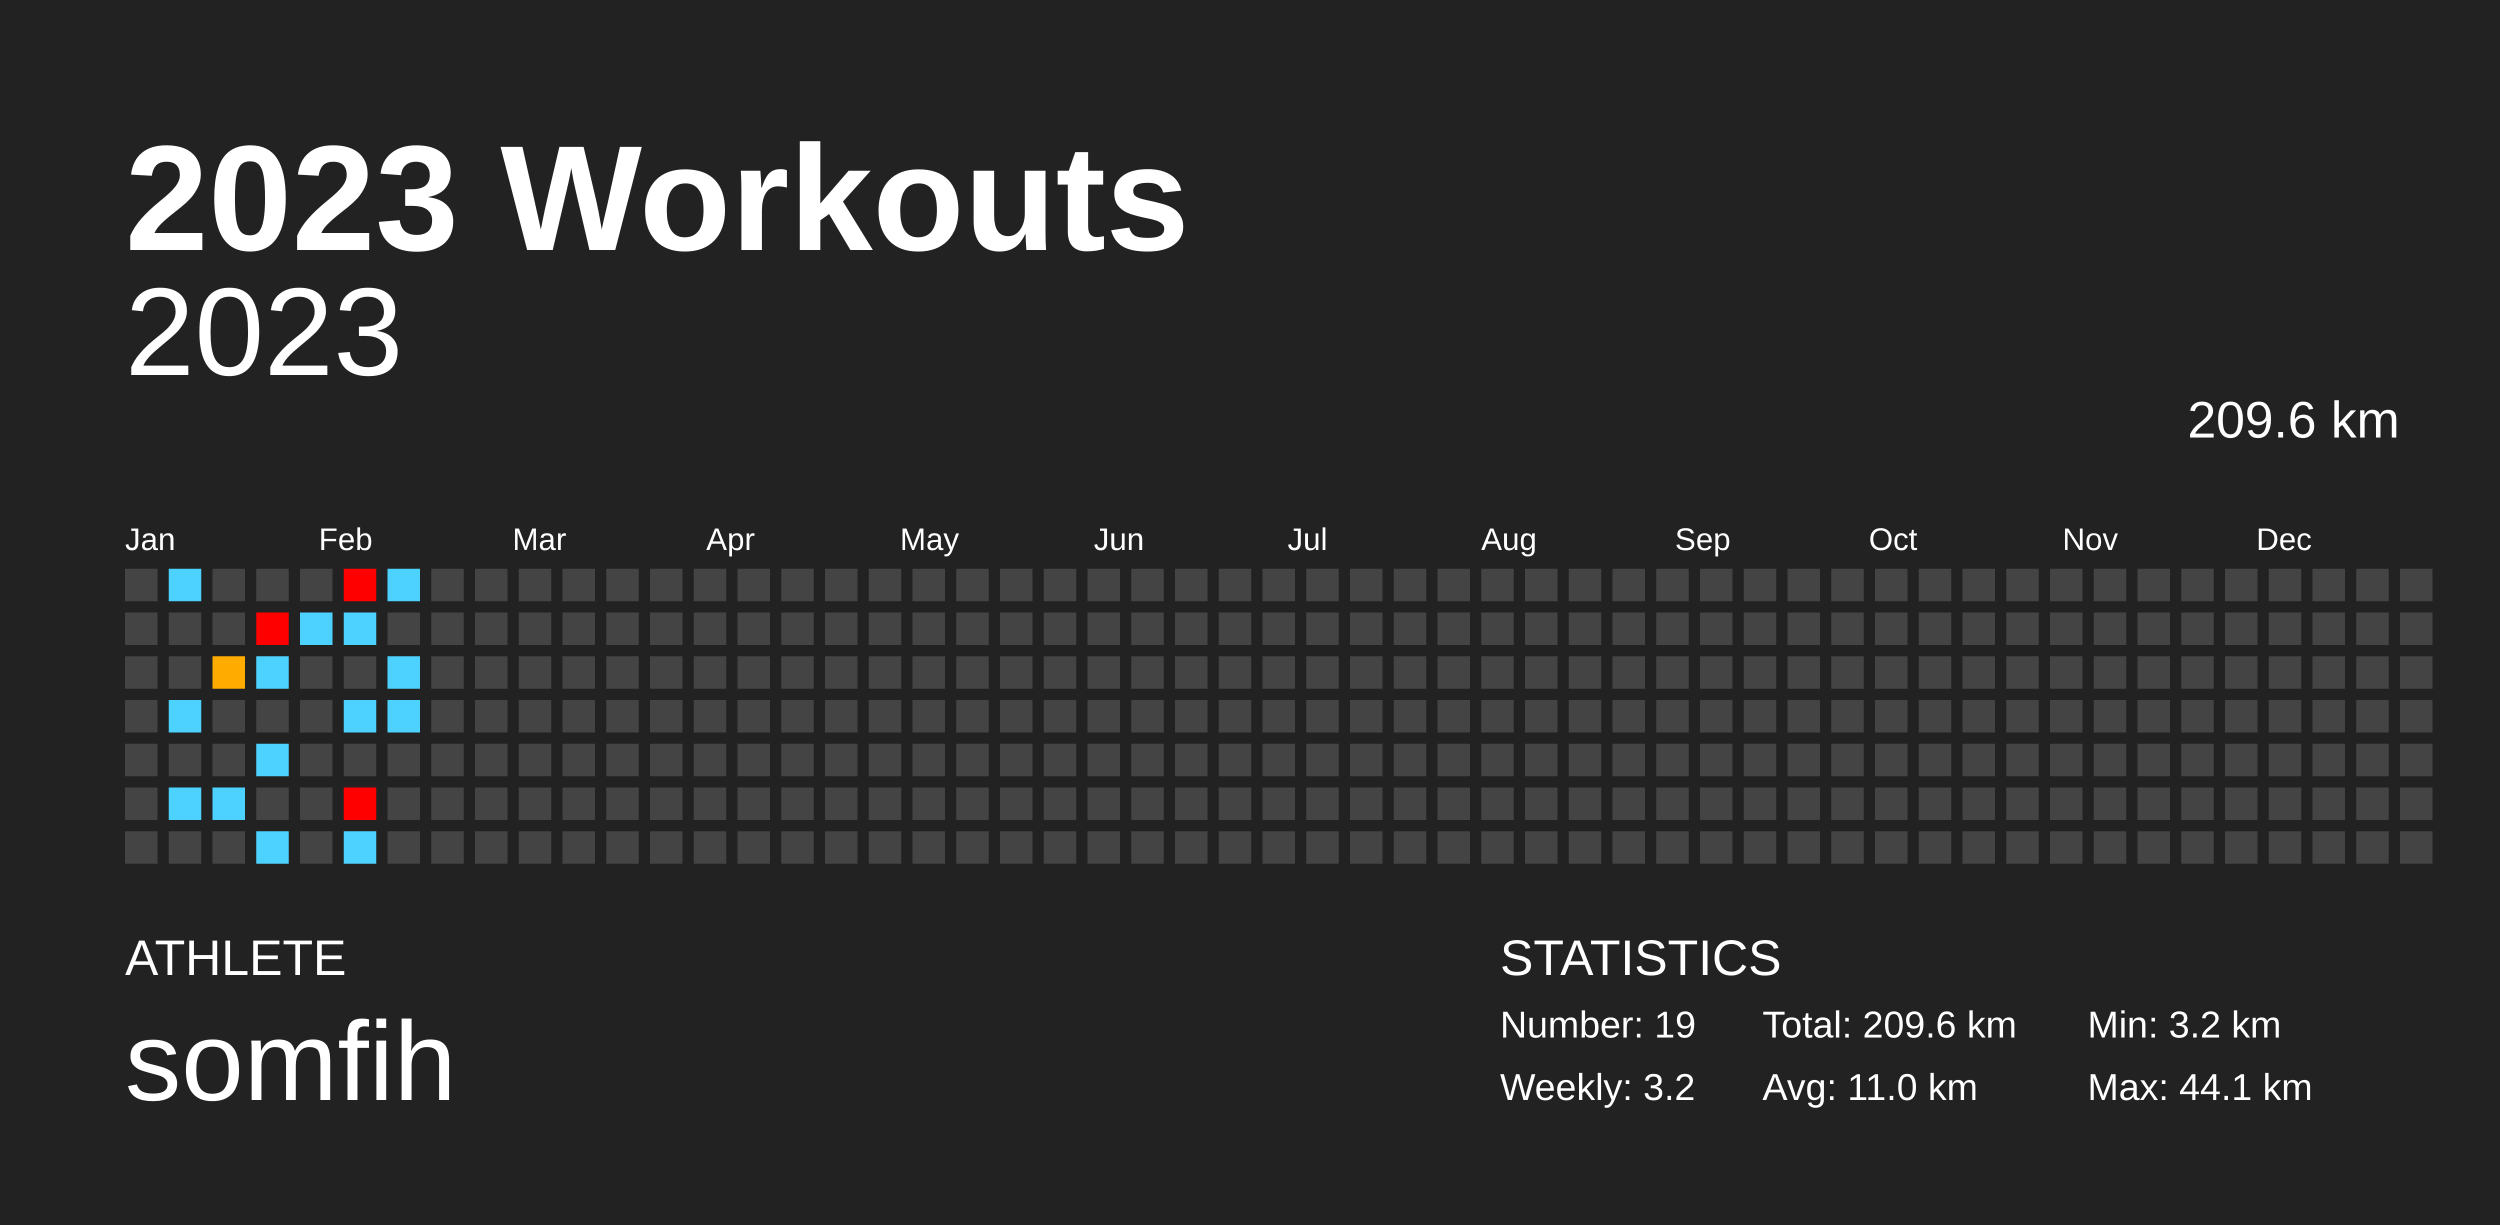
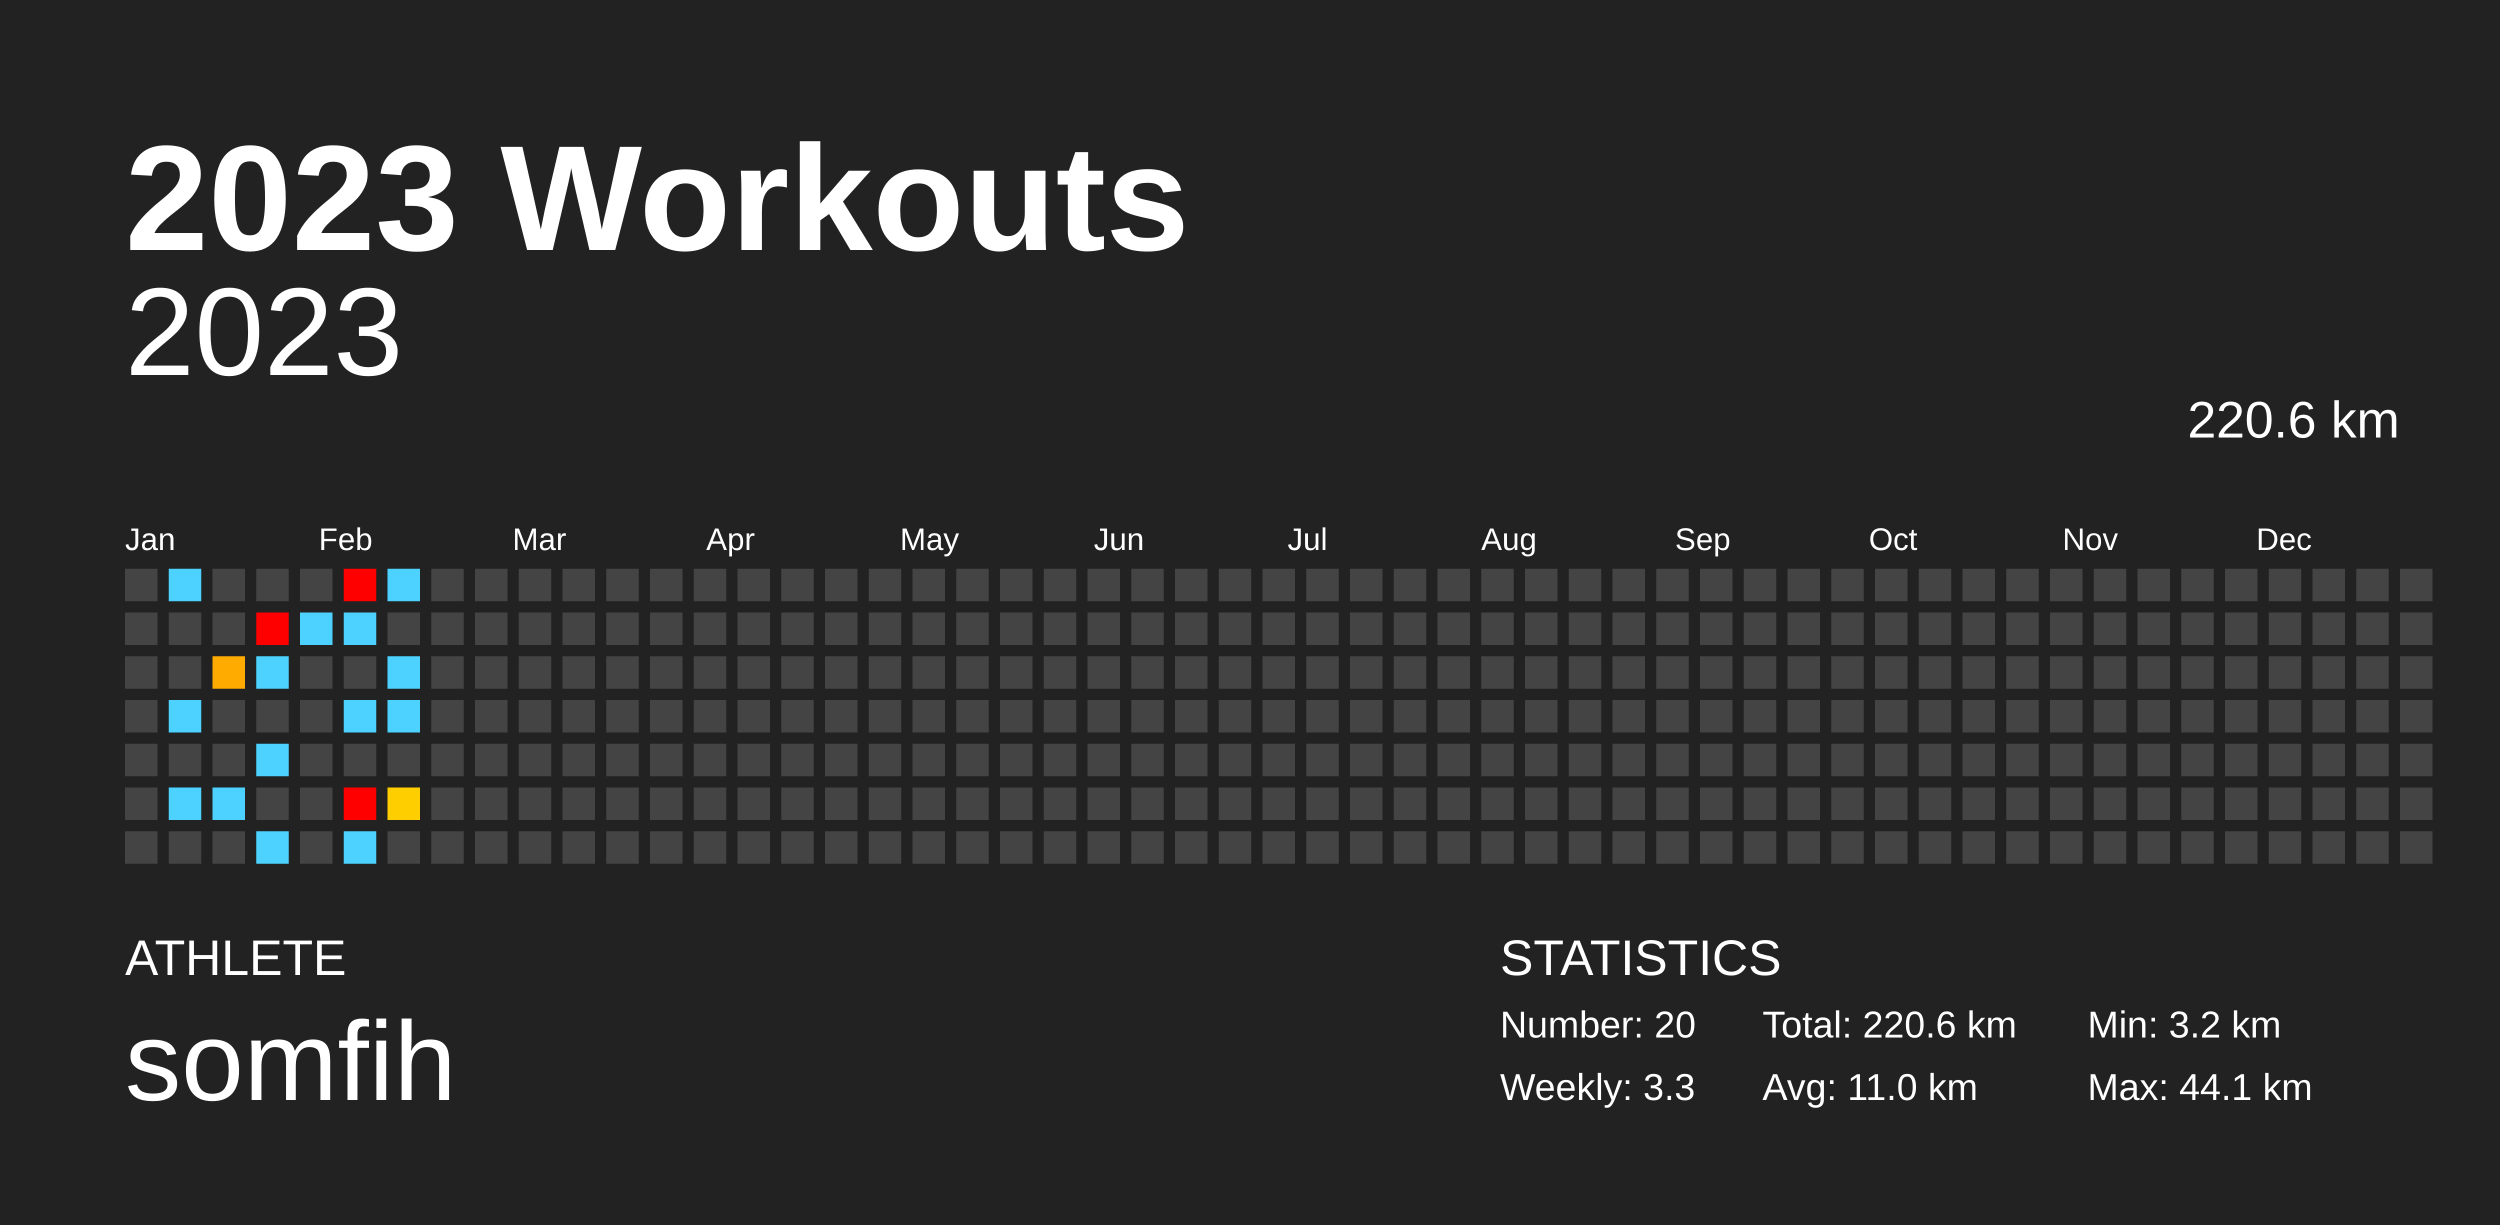
<svg xmlns="http://www.w3.org/2000/svg" baseProfile="full" height="98mm" version="1.1" viewBox="0,0,200,98" width="200mm">
  <defs />
  <rect fill="#222222" height="98" width="200" x="0" y="0" />
  <text fill="#FFFFFF" style="font-size:12px; font-family:Arial; font-weight:bold;" x="10" y="20">2023 Workouts</text>
  <text fill="#FFFFFF" style="font-size:4px; font-family:Arial" x="10" y="78">ATHLETE</text>
  <text fill="#FFFFFF" style="font-size:9px; font-family:Arial" x="10" y="88">somfih</text>
  <text fill="#FFFFFF" style="font-size:4px; font-family:Arial" x="120" y="78">STATISTICS</text>
-   <text fill="#FFFFFF" style="font-size:3px; font-family:Arial" x="120" y="83">Number: 19</text>
-   <text fill="#FFFFFF" style="font-size:3px; font-family:Arial" x="120" y="88">Weekly: 3.2</text>
-   <text fill="#FFFFFF" style="font-size:3px; font-family:Arial" x="141" y="83">Total: 209.6 km</text>
+   <text fill="#FFFFFF" style="font-size:3px; font-family:Arial" x="120" y="83">Number: 20</text>
+   <text fill="#FFFFFF" style="font-size:3px; font-family:Arial" x="120" y="88">Weekly: 3.3</text>
+   <text fill="#FFFFFF" style="font-size:3px; font-family:Arial" x="141" y="83">Total: 220.6 km</text>
  <text fill="#FFFFFF" style="font-size:3px; font-family:Arial" x="141" y="88">Avg: 11.0 km</text>
  <text fill="#FFFFFF" style="font-size:3px; font-family:Arial" x="167" y="83">Min: 3.2 km</text>
  <text fill="#FFFFFF" style="font-size:3px; font-family:Arial" x="167" y="88">Max: 44.1 km</text>
  <text alignment-baseline="hanging" fill="#FFFFFF" style="font-size:10.0px; font-family:Arial;" x="10" y="30">2023</text>
-   <text alignment-baseline="hanging" fill="#FFFFFF" style="font-size:4.125px; font-family:Arial;" x="175" y="35">209.6 km</text>
+   <text alignment-baseline="hanging" fill="#FFFFFF" style="font-size:4.125px; font-family:Arial;" x="175" y="35">220.6 km</text>
  <text fill="#FFFFFF" style="font-size:2.5px; font-family:Arial" x="10.0" y="44">Jan</text>
  <text fill="#FFFFFF" style="font-size:2.5px; font-family:Arial" x="25.5" y="44">Feb</text>
  <text fill="#FFFFFF" style="font-size:2.5px; font-family:Arial" x="41.0" y="44">Mar</text>
  <text fill="#FFFFFF" style="font-size:2.5px; font-family:Arial" x="56.5" y="44">Apr</text>
  <text fill="#FFFFFF" style="font-size:2.5px; font-family:Arial" x="72.0" y="44">May</text>
  <text fill="#FFFFFF" style="font-size:2.5px; font-family:Arial" x="87.5" y="44">Jun</text>
  <text fill="#FFFFFF" style="font-size:2.5px; font-family:Arial" x="103.0" y="44">Jul</text>
  <text fill="#FFFFFF" style="font-size:2.5px; font-family:Arial" x="118.5" y="44">Aug</text>
  <text fill="#FFFFFF" style="font-size:2.5px; font-family:Arial" x="134.0" y="44">Sep</text>
  <text fill="#FFFFFF" style="font-size:2.5px; font-family:Arial" x="149.5" y="44">Oct</text>
  <text fill="#FFFFFF" style="font-size:2.5px; font-family:Arial" x="165.0" y="44">Nov</text>
  <text fill="#FFFFFF" style="font-size:2.5px; font-family:Arial" x="180.5" y="44">Dec</text>
  <rect fill="#444444" height="2.6" width="2.6" x="10.0" y="45.5" />
  <rect fill="#444444" height="2.6" width="2.6" x="10.0" y="49.0" />
  <rect fill="#444444" height="2.6" width="2.6" x="10.0" y="52.5" />
  <rect fill="#444444" height="2.6" width="2.6" x="10.0" y="56.0" />
  <rect fill="#444444" height="2.6" width="2.6" x="10.0" y="59.5" />
  <rect fill="#444444" height="2.6" width="2.6" x="10.0" y="63.0" />
  <rect fill="#444444" height="2.6" width="2.6" x="10.0" y="66.5" />
  <rect fill="#4dd2ff" height="2.6" width="2.6" x="13.5" y="45.5" />
  <rect fill="#444444" height="2.6" width="2.6" x="13.5" y="49.0" />
  <rect fill="#444444" height="2.6" width="2.6" x="13.5" y="52.5" />
  <rect fill="#4dd2ff" height="2.6" width="2.6" x="13.5" y="56.0" />
  <rect fill="#444444" height="2.6" width="2.6" x="13.5" y="59.5" />
  <rect fill="#4dd2ff" height="2.6" width="2.6" x="13.5" y="63.0" />
  <rect fill="#444444" height="2.6" width="2.6" x="13.5" y="66.5" />
  <rect fill="#444444" height="2.6" width="2.6" x="17.0" y="45.5" />
  <rect fill="#444444" height="2.6" width="2.6" x="17.0" y="49.0" />
  <rect fill="#ffab00" height="2.6" width="2.6" x="17.0" y="52.5" />
  <rect fill="#444444" height="2.6" width="2.6" x="17.0" y="56.0" />
  <rect fill="#444444" height="2.6" width="2.6" x="17.0" y="59.5" />
  <rect fill="#4dd2ff" height="2.6" width="2.6" x="17.0" y="63.0" />
  <rect fill="#444444" height="2.6" width="2.6" x="17.0" y="66.5" />
  <rect fill="#444444" height="2.6" width="2.6" x="20.5" y="45.5" />
  <rect fill="red" height="2.6" width="2.6" x="20.5" y="49.0" />
  <rect fill="#4dd2ff" height="2.6" width="2.6" x="20.5" y="52.5" />
  <rect fill="#444444" height="2.6" width="2.6" x="20.5" y="56.0" />
  <rect fill="#4dd2ff" height="2.6" width="2.6" x="20.5" y="59.5" />
  <rect fill="#444444" height="2.6" width="2.6" x="20.5" y="63.0" />
  <rect fill="#4dd2ff" height="2.6" width="2.6" x="20.5" y="66.5" />
  <rect fill="#444444" height="2.6" width="2.6" x="24.0" y="45.5" />
  <rect fill="#4dd2ff" height="2.6" width="2.6" x="24.0" y="49.0" />
  <rect fill="#444444" height="2.6" width="2.6" x="24.0" y="52.5" />
  <rect fill="#444444" height="2.6" width="2.6" x="24.0" y="56.0" />
  <rect fill="#444444" height="2.6" width="2.6" x="24.0" y="59.5" />
  <rect fill="#444444" height="2.6" width="2.6" x="24.0" y="63.0" />
  <rect fill="#444444" height="2.6" width="2.6" x="24.0" y="66.5" />
  <rect fill="red" height="2.6" width="2.6" x="27.5" y="45.5" />
  <rect fill="#4dd2ff" height="2.6" width="2.6" x="27.5" y="49.0" />
  <rect fill="#444444" height="2.6" width="2.6" x="27.5" y="52.5" />
  <rect fill="#4dd2ff" height="2.6" width="2.6" x="27.5" y="56.0" />
  <rect fill="#444444" height="2.6" width="2.6" x="27.5" y="59.5" />
  <rect fill="red" height="2.6" width="2.6" x="27.5" y="63.0" />
  <rect fill="#4dd2ff" height="2.6" width="2.6" x="27.5" y="66.5" />
  <rect fill="#4dd2ff" height="2.6" width="2.6" x="31.0" y="45.5" />
  <rect fill="#444444" height="2.6" width="2.6" x="31.0" y="49.0" />
  <rect fill="#4dd2ff" height="2.6" width="2.6" x="31.0" y="52.5" />
  <rect fill="#4dd2ff" height="2.6" width="2.6" x="31.0" y="56.0" />
  <rect fill="#444444" height="2.6" width="2.6" x="31.0" y="59.5" />
-   <rect fill="#444444" height="2.6" width="2.6" x="31.0" y="63.0" />
+   <rect fill="#ffce00" height="2.6" width="2.6" x="31.0" y="63.0" />
  <rect fill="#444444" height="2.6" width="2.6" x="31.0" y="66.5" />
  <rect fill="#444444" height="2.6" width="2.6" x="34.5" y="45.5" />
  <rect fill="#444444" height="2.6" width="2.6" x="34.5" y="49.0" />
  <rect fill="#444444" height="2.6" width="2.6" x="34.5" y="52.5" />
  <rect fill="#444444" height="2.6" width="2.6" x="34.5" y="56.0" />
  <rect fill="#444444" height="2.6" width="2.6" x="34.5" y="59.5" />
  <rect fill="#444444" height="2.6" width="2.6" x="34.5" y="63.0" />
  <rect fill="#444444" height="2.6" width="2.6" x="34.5" y="66.5" />
  <rect fill="#444444" height="2.6" width="2.6" x="38.0" y="45.5" />
  <rect fill="#444444" height="2.6" width="2.6" x="38.0" y="49.0" />
  <rect fill="#444444" height="2.6" width="2.6" x="38.0" y="52.5" />
  <rect fill="#444444" height="2.6" width="2.6" x="38.0" y="56.0" />
  <rect fill="#444444" height="2.6" width="2.6" x="38.0" y="59.5" />
  <rect fill="#444444" height="2.6" width="2.6" x="38.0" y="63.0" />
  <rect fill="#444444" height="2.6" width="2.6" x="38.0" y="66.5" />
  <rect fill="#444444" height="2.6" width="2.6" x="41.5" y="45.5" />
  <rect fill="#444444" height="2.6" width="2.6" x="41.5" y="49.0" />
  <rect fill="#444444" height="2.6" width="2.6" x="41.5" y="52.5" />
  <rect fill="#444444" height="2.6" width="2.6" x="41.5" y="56.0" />
  <rect fill="#444444" height="2.6" width="2.6" x="41.5" y="59.5" />
  <rect fill="#444444" height="2.6" width="2.6" x="41.5" y="63.0" />
  <rect fill="#444444" height="2.6" width="2.6" x="41.5" y="66.5" />
  <rect fill="#444444" height="2.6" width="2.6" x="45.0" y="45.5" />
  <rect fill="#444444" height="2.6" width="2.6" x="45.0" y="49.0" />
  <rect fill="#444444" height="2.6" width="2.6" x="45.0" y="52.5" />
  <rect fill="#444444" height="2.6" width="2.6" x="45.0" y="56.0" />
  <rect fill="#444444" height="2.6" width="2.6" x="45.0" y="59.5" />
  <rect fill="#444444" height="2.6" width="2.6" x="45.0" y="63.0" />
  <rect fill="#444444" height="2.6" width="2.6" x="45.0" y="66.5" />
  <rect fill="#444444" height="2.6" width="2.6" x="48.5" y="45.5" />
  <rect fill="#444444" height="2.6" width="2.6" x="48.5" y="49.0" />
  <rect fill="#444444" height="2.6" width="2.6" x="48.5" y="52.5" />
  <rect fill="#444444" height="2.6" width="2.6" x="48.5" y="56.0" />
  <rect fill="#444444" height="2.6" width="2.6" x="48.5" y="59.5" />
  <rect fill="#444444" height="2.6" width="2.6" x="48.5" y="63.0" />
  <rect fill="#444444" height="2.6" width="2.6" x="48.5" y="66.5" />
  <rect fill="#444444" height="2.6" width="2.6" x="52.0" y="45.5" />
  <rect fill="#444444" height="2.6" width="2.6" x="52.0" y="49.0" />
  <rect fill="#444444" height="2.6" width="2.6" x="52.0" y="52.5" />
  <rect fill="#444444" height="2.6" width="2.6" x="52.0" y="56.0" />
  <rect fill="#444444" height="2.6" width="2.6" x="52.0" y="59.5" />
  <rect fill="#444444" height="2.6" width="2.6" x="52.0" y="63.0" />
  <rect fill="#444444" height="2.6" width="2.6" x="52.0" y="66.5" />
  <rect fill="#444444" height="2.6" width="2.6" x="55.5" y="45.5" />
  <rect fill="#444444" height="2.6" width="2.6" x="55.5" y="49.0" />
  <rect fill="#444444" height="2.6" width="2.6" x="55.5" y="52.5" />
  <rect fill="#444444" height="2.6" width="2.6" x="55.5" y="56.0" />
  <rect fill="#444444" height="2.6" width="2.6" x="55.5" y="59.5" />
  <rect fill="#444444" height="2.6" width="2.6" x="55.5" y="63.0" />
  <rect fill="#444444" height="2.6" width="2.6" x="55.5" y="66.5" />
  <rect fill="#444444" height="2.6" width="2.6" x="59.0" y="45.5" />
  <rect fill="#444444" height="2.6" width="2.6" x="59.0" y="49.0" />
  <rect fill="#444444" height="2.6" width="2.6" x="59.0" y="52.5" />
  <rect fill="#444444" height="2.6" width="2.6" x="59.0" y="56.0" />
  <rect fill="#444444" height="2.6" width="2.6" x="59.0" y="59.5" />
  <rect fill="#444444" height="2.6" width="2.6" x="59.0" y="63.0" />
  <rect fill="#444444" height="2.6" width="2.6" x="59.0" y="66.5" />
  <rect fill="#444444" height="2.6" width="2.6" x="62.5" y="45.5" />
  <rect fill="#444444" height="2.6" width="2.6" x="62.5" y="49.0" />
  <rect fill="#444444" height="2.6" width="2.6" x="62.5" y="52.5" />
  <rect fill="#444444" height="2.6" width="2.6" x="62.5" y="56.0" />
  <rect fill="#444444" height="2.6" width="2.6" x="62.5" y="59.5" />
  <rect fill="#444444" height="2.6" width="2.6" x="62.5" y="63.0" />
  <rect fill="#444444" height="2.6" width="2.6" x="62.5" y="66.5" />
  <rect fill="#444444" height="2.6" width="2.6" x="66.0" y="45.5" />
  <rect fill="#444444" height="2.6" width="2.6" x="66.0" y="49.0" />
  <rect fill="#444444" height="2.6" width="2.6" x="66.0" y="52.5" />
  <rect fill="#444444" height="2.6" width="2.6" x="66.0" y="56.0" />
  <rect fill="#444444" height="2.6" width="2.6" x="66.0" y="59.5" />
  <rect fill="#444444" height="2.6" width="2.6" x="66.0" y="63.0" />
  <rect fill="#444444" height="2.6" width="2.6" x="66.0" y="66.5" />
  <rect fill="#444444" height="2.6" width="2.6" x="69.5" y="45.5" />
  <rect fill="#444444" height="2.6" width="2.6" x="69.5" y="49.0" />
  <rect fill="#444444" height="2.6" width="2.6" x="69.5" y="52.5" />
  <rect fill="#444444" height="2.6" width="2.6" x="69.5" y="56.0" />
  <rect fill="#444444" height="2.6" width="2.6" x="69.5" y="59.5" />
  <rect fill="#444444" height="2.6" width="2.6" x="69.5" y="63.0" />
  <rect fill="#444444" height="2.6" width="2.6" x="69.5" y="66.5" />
  <rect fill="#444444" height="2.6" width="2.6" x="73.0" y="45.5" />
  <rect fill="#444444" height="2.6" width="2.6" x="73.0" y="49.0" />
  <rect fill="#444444" height="2.6" width="2.6" x="73.0" y="52.5" />
  <rect fill="#444444" height="2.6" width="2.6" x="73.0" y="56.0" />
  <rect fill="#444444" height="2.6" width="2.6" x="73.0" y="59.5" />
  <rect fill="#444444" height="2.6" width="2.6" x="73.0" y="63.0" />
  <rect fill="#444444" height="2.6" width="2.6" x="73.0" y="66.5" />
  <rect fill="#444444" height="2.6" width="2.6" x="76.5" y="45.5" />
  <rect fill="#444444" height="2.6" width="2.6" x="76.5" y="49.0" />
  <rect fill="#444444" height="2.6" width="2.6" x="76.5" y="52.5" />
  <rect fill="#444444" height="2.6" width="2.6" x="76.5" y="56.0" />
  <rect fill="#444444" height="2.6" width="2.6" x="76.5" y="59.5" />
  <rect fill="#444444" height="2.6" width="2.6" x="76.5" y="63.0" />
  <rect fill="#444444" height="2.6" width="2.6" x="76.5" y="66.5" />
  <rect fill="#444444" height="2.6" width="2.6" x="80.0" y="45.5" />
  <rect fill="#444444" height="2.6" width="2.6" x="80.0" y="49.0" />
  <rect fill="#444444" height="2.6" width="2.6" x="80.0" y="52.5" />
  <rect fill="#444444" height="2.6" width="2.6" x="80.0" y="56.0" />
  <rect fill="#444444" height="2.6" width="2.6" x="80.0" y="59.5" />
  <rect fill="#444444" height="2.6" width="2.6" x="80.0" y="63.0" />
  <rect fill="#444444" height="2.6" width="2.6" x="80.0" y="66.5" />
  <rect fill="#444444" height="2.6" width="2.6" x="83.5" y="45.5" />
  <rect fill="#444444" height="2.6" width="2.6" x="83.5" y="49.0" />
  <rect fill="#444444" height="2.6" width="2.6" x="83.5" y="52.5" />
  <rect fill="#444444" height="2.6" width="2.6" x="83.5" y="56.0" />
  <rect fill="#444444" height="2.6" width="2.6" x="83.5" y="59.5" />
  <rect fill="#444444" height="2.6" width="2.6" x="83.5" y="63.0" />
  <rect fill="#444444" height="2.6" width="2.6" x="83.5" y="66.5" />
  <rect fill="#444444" height="2.6" width="2.6" x="87.0" y="45.5" />
  <rect fill="#444444" height="2.6" width="2.6" x="87.0" y="49.0" />
  <rect fill="#444444" height="2.6" width="2.6" x="87.0" y="52.5" />
  <rect fill="#444444" height="2.6" width="2.6" x="87.0" y="56.0" />
  <rect fill="#444444" height="2.6" width="2.6" x="87.0" y="59.5" />
  <rect fill="#444444" height="2.6" width="2.6" x="87.0" y="63.0" />
  <rect fill="#444444" height="2.6" width="2.6" x="87.0" y="66.5" />
  <rect fill="#444444" height="2.6" width="2.6" x="90.5" y="45.5" />
  <rect fill="#444444" height="2.6" width="2.6" x="90.5" y="49.0" />
  <rect fill="#444444" height="2.6" width="2.6" x="90.5" y="52.5" />
  <rect fill="#444444" height="2.6" width="2.6" x="90.5" y="56.0" />
  <rect fill="#444444" height="2.6" width="2.6" x="90.5" y="59.5" />
  <rect fill="#444444" height="2.6" width="2.6" x="90.5" y="63.0" />
  <rect fill="#444444" height="2.6" width="2.6" x="90.5" y="66.5" />
  <rect fill="#444444" height="2.6" width="2.6" x="94.0" y="45.5" />
  <rect fill="#444444" height="2.6" width="2.6" x="94.0" y="49.0" />
  <rect fill="#444444" height="2.6" width="2.6" x="94.0" y="52.5" />
  <rect fill="#444444" height="2.6" width="2.6" x="94.0" y="56.0" />
  <rect fill="#444444" height="2.6" width="2.6" x="94.0" y="59.5" />
  <rect fill="#444444" height="2.6" width="2.6" x="94.0" y="63.0" />
  <rect fill="#444444" height="2.6" width="2.6" x="94.0" y="66.5" />
  <rect fill="#444444" height="2.6" width="2.6" x="97.5" y="45.5" />
  <rect fill="#444444" height="2.6" width="2.6" x="97.5" y="49.0" />
  <rect fill="#444444" height="2.6" width="2.6" x="97.5" y="52.5" />
  <rect fill="#444444" height="2.6" width="2.6" x="97.5" y="56.0" />
  <rect fill="#444444" height="2.6" width="2.6" x="97.5" y="59.5" />
  <rect fill="#444444" height="2.6" width="2.6" x="97.5" y="63.0" />
  <rect fill="#444444" height="2.6" width="2.6" x="97.5" y="66.5" />
  <rect fill="#444444" height="2.6" width="2.6" x="101.0" y="45.5" />
  <rect fill="#444444" height="2.6" width="2.6" x="101.0" y="49.0" />
  <rect fill="#444444" height="2.6" width="2.6" x="101.0" y="52.5" />
  <rect fill="#444444" height="2.6" width="2.6" x="101.0" y="56.0" />
  <rect fill="#444444" height="2.6" width="2.6" x="101.0" y="59.5" />
  <rect fill="#444444" height="2.6" width="2.6" x="101.0" y="63.0" />
  <rect fill="#444444" height="2.6" width="2.6" x="101.0" y="66.5" />
  <rect fill="#444444" height="2.6" width="2.6" x="104.5" y="45.5" />
  <rect fill="#444444" height="2.6" width="2.6" x="104.5" y="49.0" />
  <rect fill="#444444" height="2.6" width="2.6" x="104.5" y="52.5" />
  <rect fill="#444444" height="2.6" width="2.6" x="104.5" y="56.0" />
  <rect fill="#444444" height="2.6" width="2.6" x="104.5" y="59.5" />
  <rect fill="#444444" height="2.6" width="2.6" x="104.5" y="63.0" />
  <rect fill="#444444" height="2.6" width="2.6" x="104.5" y="66.5" />
  <rect fill="#444444" height="2.6" width="2.6" x="108.0" y="45.5" />
  <rect fill="#444444" height="2.6" width="2.6" x="108.0" y="49.0" />
  <rect fill="#444444" height="2.6" width="2.6" x="108.0" y="52.5" />
  <rect fill="#444444" height="2.6" width="2.6" x="108.0" y="56.0" />
  <rect fill="#444444" height="2.6" width="2.6" x="108.0" y="59.5" />
  <rect fill="#444444" height="2.6" width="2.6" x="108.0" y="63.0" />
  <rect fill="#444444" height="2.6" width="2.6" x="108.0" y="66.5" />
  <rect fill="#444444" height="2.6" width="2.6" x="111.5" y="45.5" />
  <rect fill="#444444" height="2.6" width="2.6" x="111.5" y="49.0" />
  <rect fill="#444444" height="2.6" width="2.6" x="111.5" y="52.5" />
  <rect fill="#444444" height="2.6" width="2.6" x="111.5" y="56.0" />
  <rect fill="#444444" height="2.6" width="2.6" x="111.5" y="59.5" />
  <rect fill="#444444" height="2.6" width="2.6" x="111.5" y="63.0" />
  <rect fill="#444444" height="2.6" width="2.6" x="111.5" y="66.5" />
  <rect fill="#444444" height="2.6" width="2.6" x="115.0" y="45.5" />
  <rect fill="#444444" height="2.6" width="2.6" x="115.0" y="49.0" />
  <rect fill="#444444" height="2.6" width="2.6" x="115.0" y="52.5" />
  <rect fill="#444444" height="2.6" width="2.6" x="115.0" y="56.0" />
  <rect fill="#444444" height="2.6" width="2.6" x="115.0" y="59.5" />
  <rect fill="#444444" height="2.6" width="2.6" x="115.0" y="63.0" />
  <rect fill="#444444" height="2.6" width="2.6" x="115.0" y="66.5" />
  <rect fill="#444444" height="2.6" width="2.6" x="118.5" y="45.5" />
  <rect fill="#444444" height="2.6" width="2.6" x="118.5" y="49.0" />
  <rect fill="#444444" height="2.6" width="2.6" x="118.5" y="52.5" />
  <rect fill="#444444" height="2.6" width="2.6" x="118.5" y="56.0" />
  <rect fill="#444444" height="2.6" width="2.6" x="118.5" y="59.5" />
  <rect fill="#444444" height="2.6" width="2.6" x="118.5" y="63.0" />
  <rect fill="#444444" height="2.6" width="2.6" x="118.5" y="66.5" />
  <rect fill="#444444" height="2.6" width="2.6" x="122.0" y="45.5" />
  <rect fill="#444444" height="2.6" width="2.6" x="122.0" y="49.0" />
  <rect fill="#444444" height="2.6" width="2.6" x="122.0" y="52.5" />
  <rect fill="#444444" height="2.6" width="2.6" x="122.0" y="56.0" />
  <rect fill="#444444" height="2.6" width="2.6" x="122.0" y="59.5" />
  <rect fill="#444444" height="2.6" width="2.6" x="122.0" y="63.0" />
  <rect fill="#444444" height="2.6" width="2.6" x="122.0" y="66.5" />
  <rect fill="#444444" height="2.6" width="2.6" x="125.5" y="45.5" />
  <rect fill="#444444" height="2.6" width="2.6" x="125.5" y="49.0" />
  <rect fill="#444444" height="2.6" width="2.6" x="125.5" y="52.5" />
  <rect fill="#444444" height="2.6" width="2.6" x="125.5" y="56.0" />
  <rect fill="#444444" height="2.6" width="2.6" x="125.5" y="59.5" />
  <rect fill="#444444" height="2.6" width="2.6" x="125.5" y="63.0" />
  <rect fill="#444444" height="2.6" width="2.6" x="125.5" y="66.5" />
  <rect fill="#444444" height="2.6" width="2.6" x="129.0" y="45.5" />
  <rect fill="#444444" height="2.6" width="2.6" x="129.0" y="49.0" />
  <rect fill="#444444" height="2.6" width="2.6" x="129.0" y="52.5" />
  <rect fill="#444444" height="2.6" width="2.6" x="129.0" y="56.0" />
  <rect fill="#444444" height="2.6" width="2.6" x="129.0" y="59.5" />
  <rect fill="#444444" height="2.6" width="2.6" x="129.0" y="63.0" />
  <rect fill="#444444" height="2.6" width="2.6" x="129.0" y="66.5" />
  <rect fill="#444444" height="2.6" width="2.6" x="132.5" y="45.5" />
  <rect fill="#444444" height="2.6" width="2.6" x="132.5" y="49.0" />
  <rect fill="#444444" height="2.6" width="2.6" x="132.5" y="52.5" />
  <rect fill="#444444" height="2.6" width="2.6" x="132.5" y="56.0" />
  <rect fill="#444444" height="2.6" width="2.6" x="132.5" y="59.5" />
  <rect fill="#444444" height="2.6" width="2.6" x="132.5" y="63.0" />
  <rect fill="#444444" height="2.6" width="2.6" x="132.5" y="66.5" />
  <rect fill="#444444" height="2.6" width="2.6" x="136.0" y="45.5" />
  <rect fill="#444444" height="2.6" width="2.6" x="136.0" y="49.0" />
  <rect fill="#444444" height="2.6" width="2.6" x="136.0" y="52.5" />
  <rect fill="#444444" height="2.6" width="2.6" x="136.0" y="56.0" />
  <rect fill="#444444" height="2.6" width="2.6" x="136.0" y="59.5" />
  <rect fill="#444444" height="2.6" width="2.6" x="136.0" y="63.0" />
  <rect fill="#444444" height="2.6" width="2.6" x="136.0" y="66.5" />
  <rect fill="#444444" height="2.6" width="2.6" x="139.5" y="45.5" />
  <rect fill="#444444" height="2.6" width="2.6" x="139.5" y="49.0" />
  <rect fill="#444444" height="2.6" width="2.6" x="139.5" y="52.5" />
  <rect fill="#444444" height="2.6" width="2.6" x="139.5" y="56.0" />
  <rect fill="#444444" height="2.6" width="2.6" x="139.5" y="59.5" />
  <rect fill="#444444" height="2.6" width="2.6" x="139.5" y="63.0" />
  <rect fill="#444444" height="2.6" width="2.6" x="139.5" y="66.5" />
  <rect fill="#444444" height="2.6" width="2.6" x="143.0" y="45.5" />
  <rect fill="#444444" height="2.6" width="2.6" x="143.0" y="49.0" />
  <rect fill="#444444" height="2.6" width="2.6" x="143.0" y="52.5" />
  <rect fill="#444444" height="2.6" width="2.6" x="143.0" y="56.0" />
  <rect fill="#444444" height="2.6" width="2.6" x="143.0" y="59.5" />
  <rect fill="#444444" height="2.6" width="2.6" x="143.0" y="63.0" />
  <rect fill="#444444" height="2.6" width="2.6" x="143.0" y="66.5" />
  <rect fill="#444444" height="2.6" width="2.6" x="146.5" y="45.5" />
  <rect fill="#444444" height="2.6" width="2.6" x="146.5" y="49.0" />
  <rect fill="#444444" height="2.6" width="2.6" x="146.5" y="52.5" />
  <rect fill="#444444" height="2.6" width="2.6" x="146.5" y="56.0" />
  <rect fill="#444444" height="2.6" width="2.6" x="146.5" y="59.5" />
  <rect fill="#444444" height="2.6" width="2.6" x="146.5" y="63.0" />
  <rect fill="#444444" height="2.6" width="2.6" x="146.5" y="66.5" />
  <rect fill="#444444" height="2.6" width="2.6" x="150.0" y="45.5" />
  <rect fill="#444444" height="2.6" width="2.6" x="150.0" y="49.0" />
  <rect fill="#444444" height="2.6" width="2.6" x="150.0" y="52.5" />
  <rect fill="#444444" height="2.6" width="2.6" x="150.0" y="56.0" />
  <rect fill="#444444" height="2.6" width="2.6" x="150.0" y="59.5" />
  <rect fill="#444444" height="2.6" width="2.6" x="150.0" y="63.0" />
  <rect fill="#444444" height="2.6" width="2.6" x="150.0" y="66.5" />
  <rect fill="#444444" height="2.6" width="2.6" x="153.5" y="45.5" />
  <rect fill="#444444" height="2.6" width="2.6" x="153.5" y="49.0" />
  <rect fill="#444444" height="2.6" width="2.6" x="153.5" y="52.5" />
  <rect fill="#444444" height="2.6" width="2.6" x="153.5" y="56.0" />
  <rect fill="#444444" height="2.6" width="2.6" x="153.5" y="59.5" />
  <rect fill="#444444" height="2.6" width="2.6" x="153.5" y="63.0" />
  <rect fill="#444444" height="2.6" width="2.6" x="153.5" y="66.5" />
  <rect fill="#444444" height="2.6" width="2.6" x="157.0" y="45.5" />
  <rect fill="#444444" height="2.6" width="2.6" x="157.0" y="49.0" />
  <rect fill="#444444" height="2.6" width="2.6" x="157.0" y="52.5" />
  <rect fill="#444444" height="2.6" width="2.6" x="157.0" y="56.0" />
  <rect fill="#444444" height="2.6" width="2.6" x="157.0" y="59.5" />
  <rect fill="#444444" height="2.6" width="2.6" x="157.0" y="63.0" />
  <rect fill="#444444" height="2.6" width="2.6" x="157.0" y="66.5" />
  <rect fill="#444444" height="2.6" width="2.6" x="160.5" y="45.5" />
  <rect fill="#444444" height="2.6" width="2.6" x="160.5" y="49.0" />
  <rect fill="#444444" height="2.6" width="2.6" x="160.5" y="52.5" />
  <rect fill="#444444" height="2.6" width="2.6" x="160.5" y="56.0" />
  <rect fill="#444444" height="2.6" width="2.6" x="160.5" y="59.5" />
  <rect fill="#444444" height="2.6" width="2.6" x="160.5" y="63.0" />
  <rect fill="#444444" height="2.6" width="2.6" x="160.5" y="66.5" />
  <rect fill="#444444" height="2.6" width="2.6" x="164.0" y="45.5" />
  <rect fill="#444444" height="2.6" width="2.6" x="164.0" y="49.0" />
  <rect fill="#444444" height="2.6" width="2.6" x="164.0" y="52.5" />
  <rect fill="#444444" height="2.6" width="2.6" x="164.0" y="56.0" />
  <rect fill="#444444" height="2.6" width="2.6" x="164.0" y="59.5" />
  <rect fill="#444444" height="2.6" width="2.6" x="164.0" y="63.0" />
  <rect fill="#444444" height="2.6" width="2.6" x="164.0" y="66.5" />
  <rect fill="#444444" height="2.6" width="2.6" x="167.5" y="45.5" />
  <rect fill="#444444" height="2.6" width="2.6" x="167.5" y="49.0" />
  <rect fill="#444444" height="2.6" width="2.6" x="167.5" y="52.5" />
  <rect fill="#444444" height="2.6" width="2.6" x="167.5" y="56.0" />
  <rect fill="#444444" height="2.6" width="2.6" x="167.5" y="59.5" />
  <rect fill="#444444" height="2.6" width="2.6" x="167.5" y="63.0" />
  <rect fill="#444444" height="2.6" width="2.6" x="167.5" y="66.5" />
  <rect fill="#444444" height="2.6" width="2.6" x="171.0" y="45.5" />
  <rect fill="#444444" height="2.6" width="2.6" x="171.0" y="49.0" />
  <rect fill="#444444" height="2.6" width="2.6" x="171.0" y="52.5" />
  <rect fill="#444444" height="2.6" width="2.6" x="171.0" y="56.0" />
  <rect fill="#444444" height="2.6" width="2.6" x="171.0" y="59.5" />
  <rect fill="#444444" height="2.6" width="2.6" x="171.0" y="63.0" />
  <rect fill="#444444" height="2.6" width="2.6" x="171.0" y="66.5" />
  <rect fill="#444444" height="2.6" width="2.6" x="174.5" y="45.5" />
  <rect fill="#444444" height="2.6" width="2.6" x="174.5" y="49.0" />
  <rect fill="#444444" height="2.6" width="2.6" x="174.5" y="52.5" />
  <rect fill="#444444" height="2.6" width="2.6" x="174.5" y="56.0" />
  <rect fill="#444444" height="2.6" width="2.6" x="174.5" y="59.5" />
  <rect fill="#444444" height="2.6" width="2.6" x="174.5" y="63.0" />
  <rect fill="#444444" height="2.6" width="2.6" x="174.5" y="66.5" />
  <rect fill="#444444" height="2.6" width="2.6" x="178.0" y="45.5" />
  <rect fill="#444444" height="2.6" width="2.6" x="178.0" y="49.0" />
  <rect fill="#444444" height="2.6" width="2.6" x="178.0" y="52.5" />
  <rect fill="#444444" height="2.6" width="2.6" x="178.0" y="56.0" />
  <rect fill="#444444" height="2.6" width="2.6" x="178.0" y="59.5" />
  <rect fill="#444444" height="2.6" width="2.6" x="178.0" y="63.0" />
  <rect fill="#444444" height="2.6" width="2.6" x="178.0" y="66.5" />
  <rect fill="#444444" height="2.6" width="2.6" x="181.5" y="45.5" />
  <rect fill="#444444" height="2.6" width="2.6" x="181.5" y="49.0" />
  <rect fill="#444444" height="2.6" width="2.6" x="181.5" y="52.5" />
  <rect fill="#444444" height="2.6" width="2.6" x="181.5" y="56.0" />
  <rect fill="#444444" height="2.6" width="2.6" x="181.5" y="59.5" />
  <rect fill="#444444" height="2.6" width="2.6" x="181.5" y="63.0" />
  <rect fill="#444444" height="2.6" width="2.6" x="181.5" y="66.5" />
  <rect fill="#444444" height="2.6" width="2.6" x="185.0" y="45.5" />
  <rect fill="#444444" height="2.6" width="2.6" x="185.0" y="49.0" />
  <rect fill="#444444" height="2.6" width="2.6" x="185.0" y="52.5" />
  <rect fill="#444444" height="2.6" width="2.6" x="185.0" y="56.0" />
  <rect fill="#444444" height="2.6" width="2.6" x="185.0" y="59.5" />
  <rect fill="#444444" height="2.6" width="2.6" x="185.0" y="63.0" />
  <rect fill="#444444" height="2.6" width="2.6" x="185.0" y="66.5" />
  <rect fill="#444444" height="2.6" width="2.6" x="188.5" y="45.5" />
  <rect fill="#444444" height="2.6" width="2.6" x="188.5" y="49.0" />
  <rect fill="#444444" height="2.6" width="2.6" x="188.5" y="52.5" />
  <rect fill="#444444" height="2.6" width="2.6" x="188.5" y="56.0" />
  <rect fill="#444444" height="2.6" width="2.6" x="188.5" y="59.5" />
  <rect fill="#444444" height="2.6" width="2.6" x="188.5" y="63.0" />
  <rect fill="#444444" height="2.6" width="2.6" x="188.5" y="66.5" />
  <rect fill="#444444" height="2.6" width="2.6" x="192.0" y="45.5" />
  <rect fill="#444444" height="2.6" width="2.6" x="192.0" y="49.0" />
  <rect fill="#444444" height="2.6" width="2.6" x="192.0" y="52.5" />
  <rect fill="#444444" height="2.6" width="2.6" x="192.0" y="56.0" />
  <rect fill="#444444" height="2.6" width="2.6" x="192.0" y="59.5" />
  <rect fill="#444444" height="2.6" width="2.6" x="192.0" y="63.0" />
  <rect fill="#444444" height="2.6" width="2.6" x="192.0" y="66.5" />
</svg>
